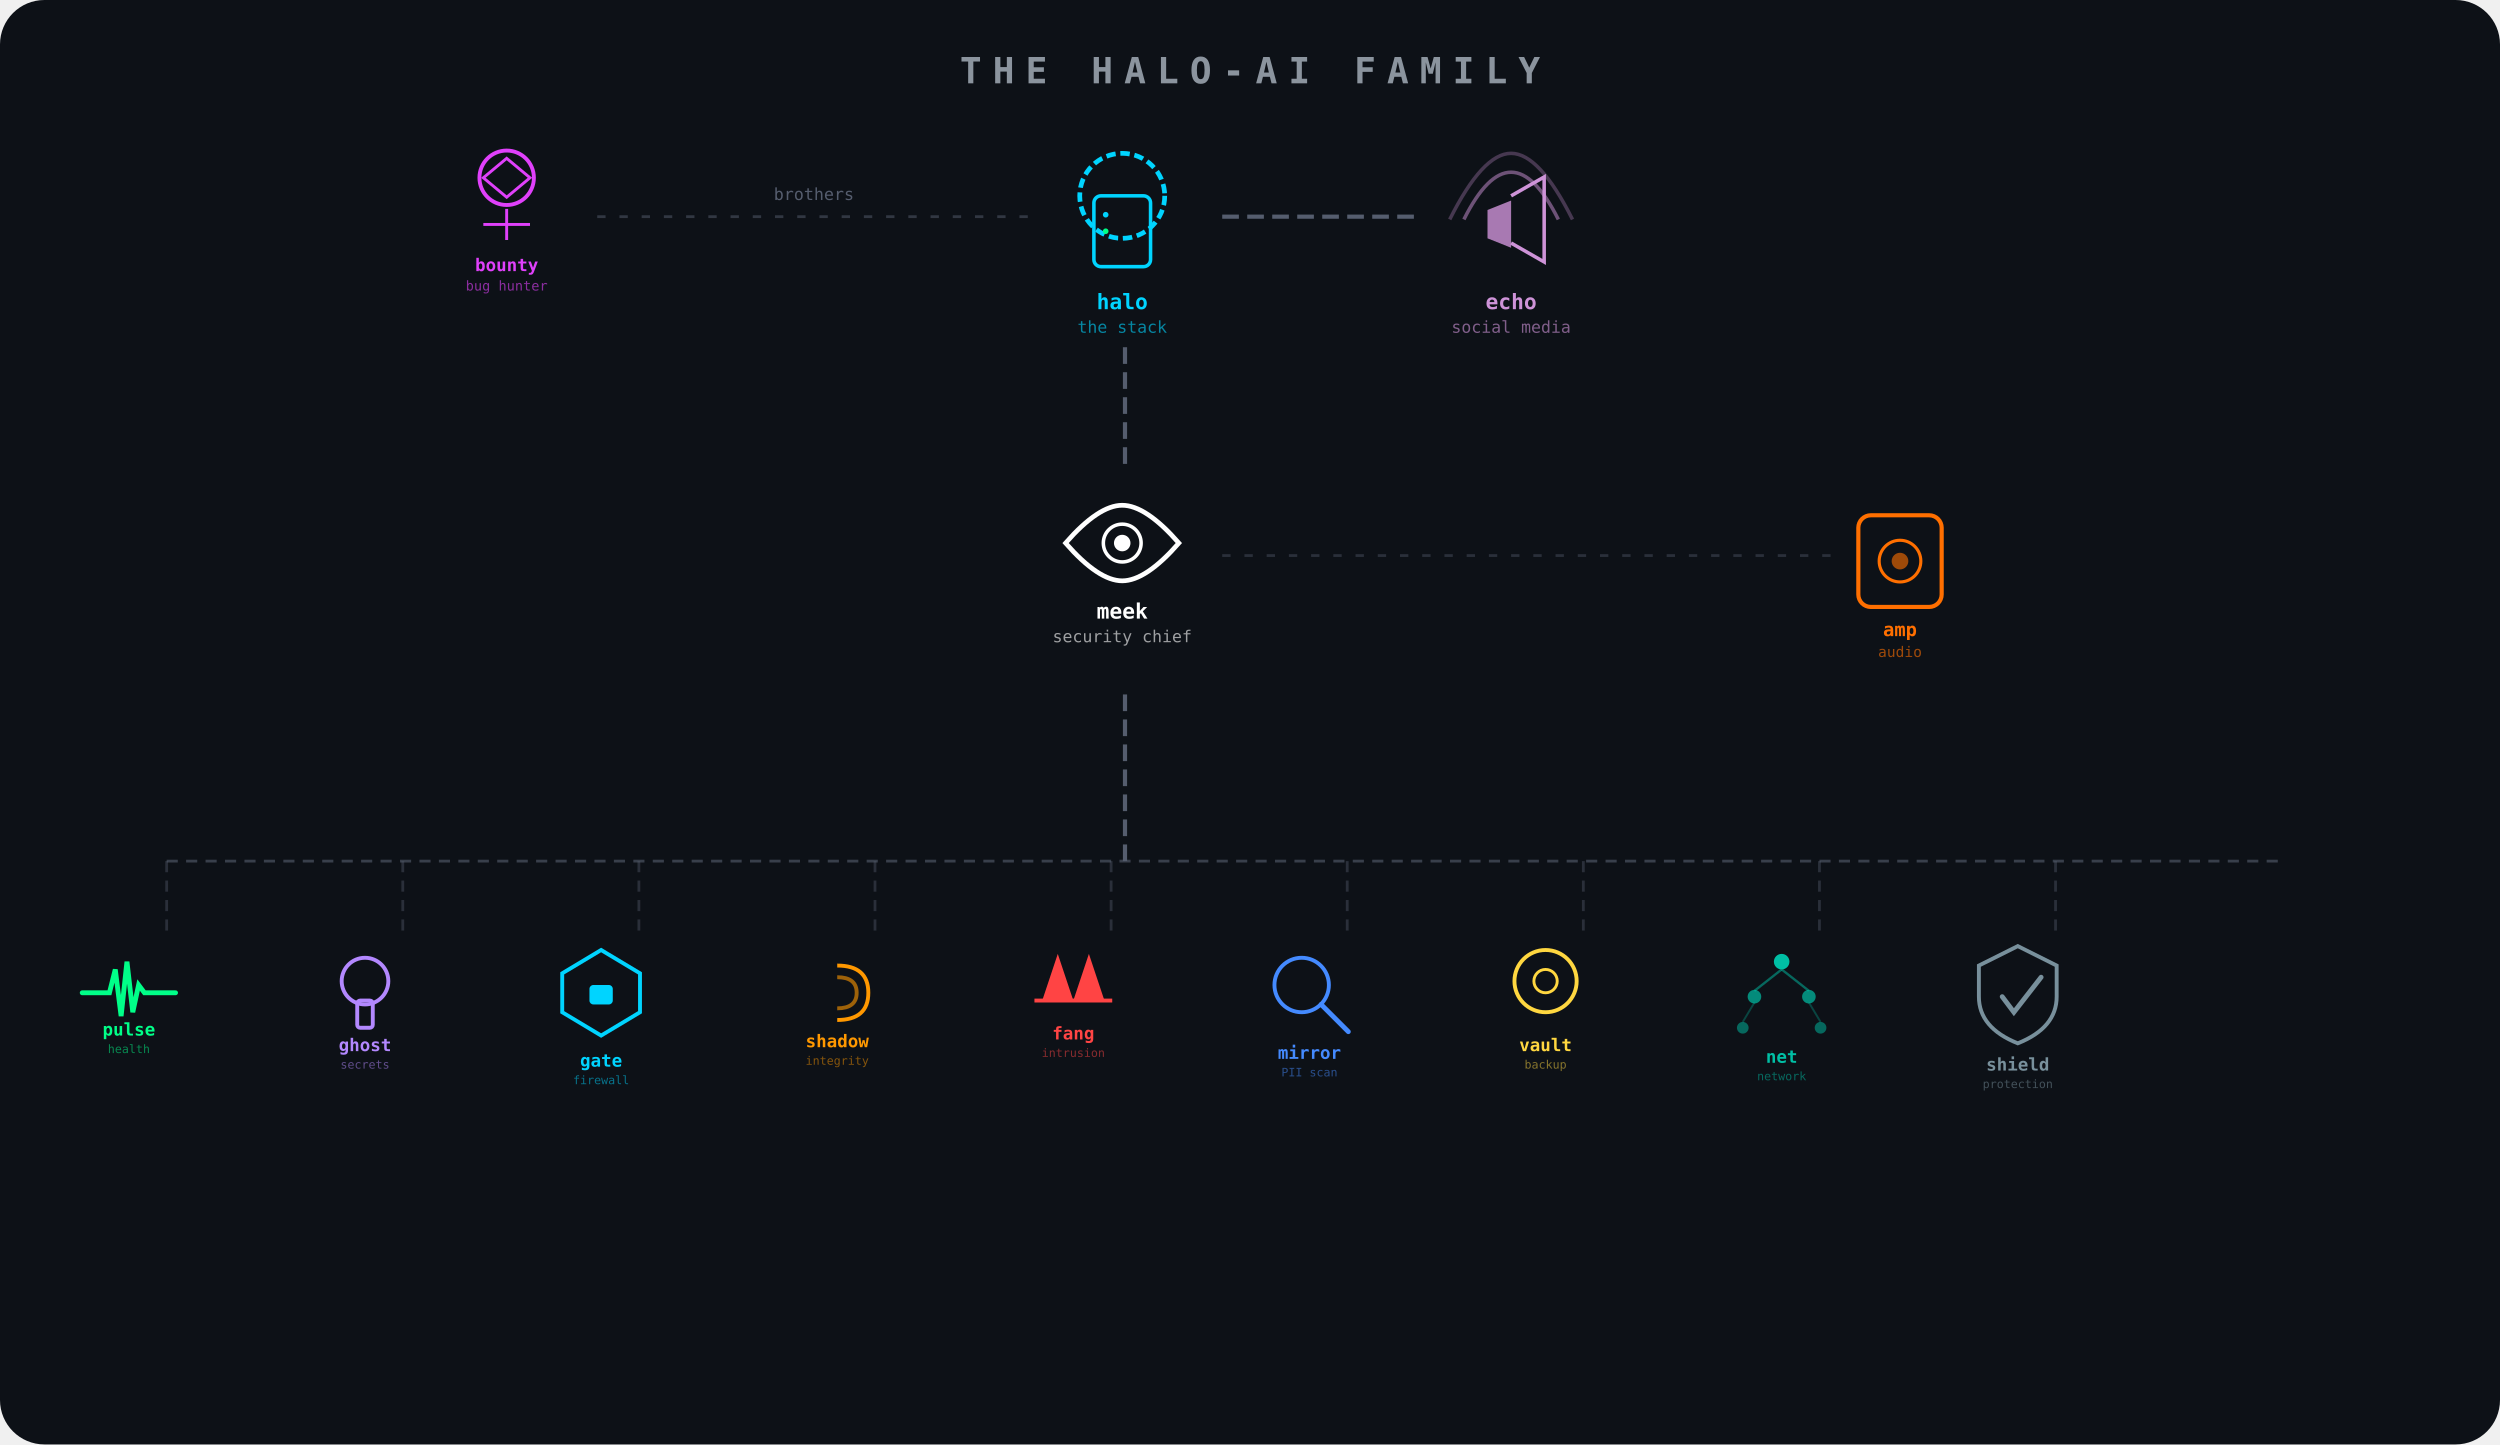
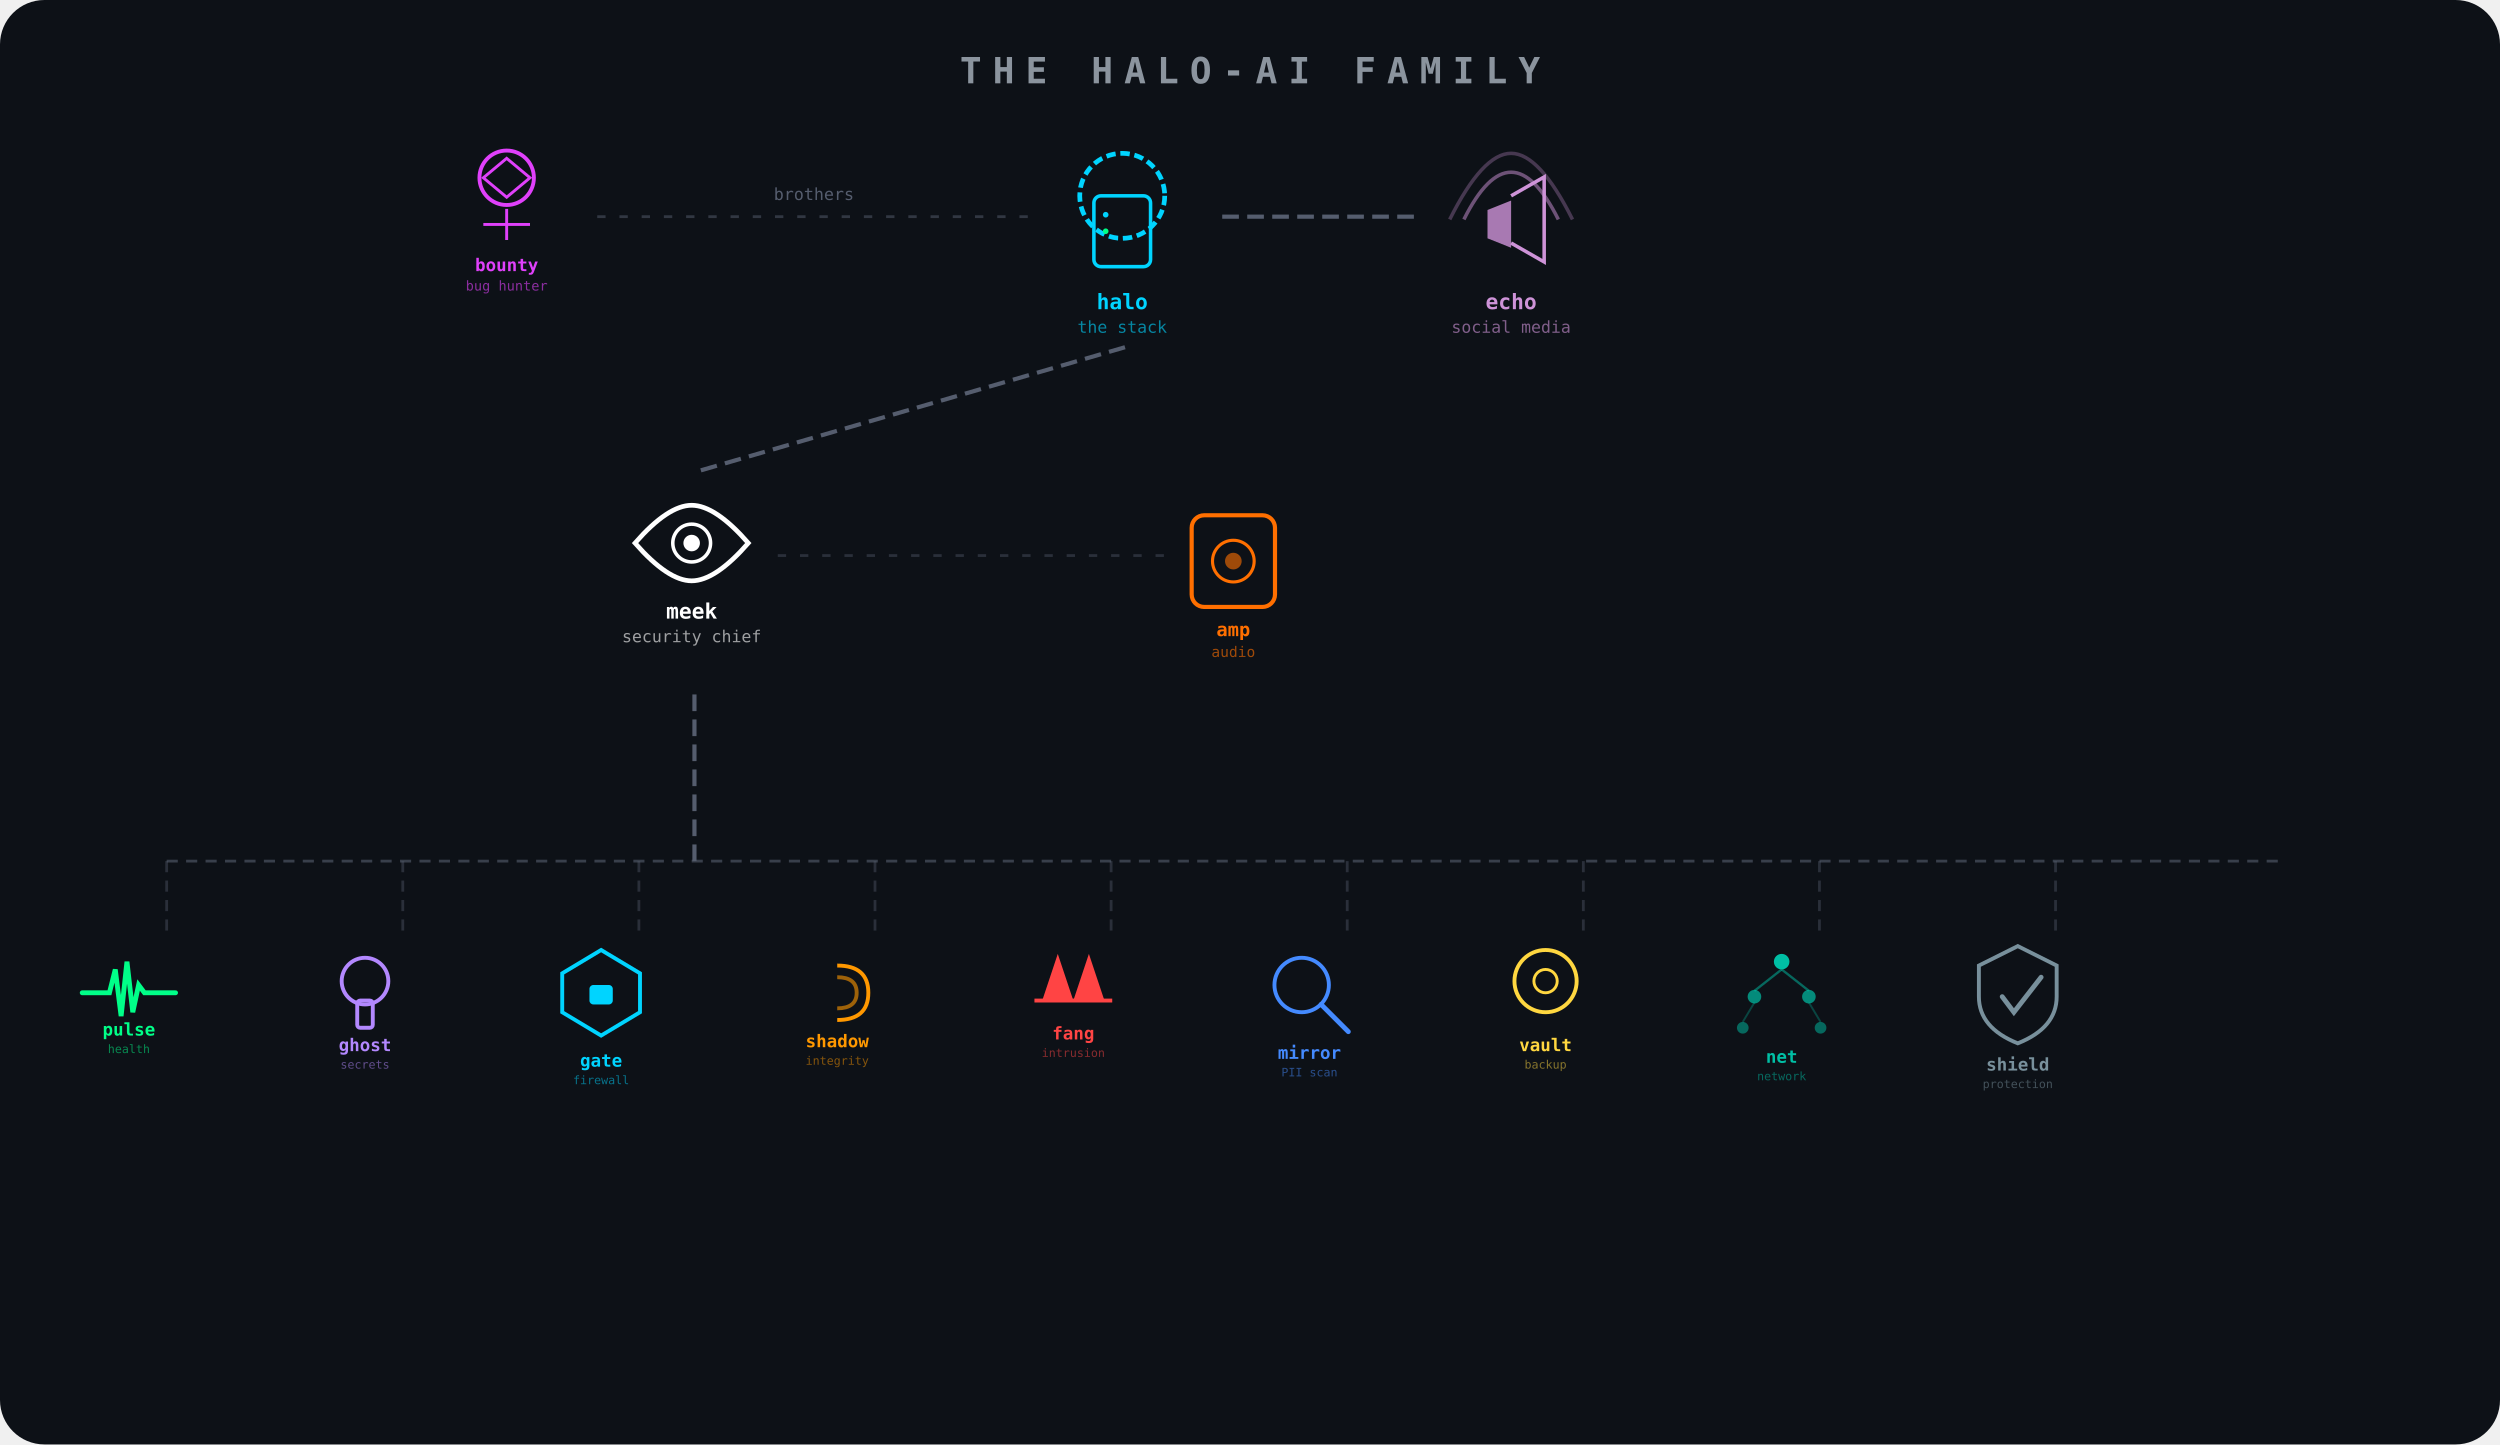
<svg xmlns="http://www.w3.org/2000/svg" viewBox="0 0 900 520" width="900" height="520">
  <rect width="900" height="520" rx="16" fill="#0d1117" />
  <text x="450" y="30" text-anchor="middle" font-family="monospace" font-size="13" fill="#8b949e" letter-spacing="4" font-weight="bold">THE HALO-AI FAMILY</text>
  <g transform="translate(160,50) scale(0.7)">
    <circle cx="32" cy="20" r="14" fill="none" stroke="#e040fb" stroke-width="2" />
    <path d="M20,20 L32,10 L44,20 L32,30 Z" fill="none" stroke="#e040fb" stroke-width="1.5" />
    <line x1="32" y1="36" x2="32" y2="52" stroke="#e040fb" stroke-width="1.5" />
    <line x1="20" y1="44" x2="44" y2="44" stroke="#e040fb" stroke-width="1.5" />
    <text x="32" y="68" text-anchor="middle" font-family="monospace" font-size="9" fill="#e040fb" font-weight="bold">bounty</text>
    <text x="32" y="78" text-anchor="middle" font-family="monospace" font-size="7" fill="#e040fb" opacity="0.6">bug hunter</text>
  </g>
  <line x1="215" y1="78" x2="370" y2="78" stroke="#555d6e" stroke-width="1" stroke-dasharray="3 5" opacity="0.5" />
  <text x="293" y="72" text-anchor="middle" font-family="monospace" font-size="6" fill="#555d6e">brothers</text>
  <g transform="translate(370,45) scale(0.85)">
    <circle cx="40" cy="30" r="18" fill="none" stroke="#00d4ff" stroke-width="2" stroke-dasharray="4 2" />
    <rect x="28" y="30" width="24" height="30" rx="3" fill="none" stroke="#00d4ff" stroke-width="1.5" />
    <circle cx="33" cy="38" r="1.2" fill="#00d4ff" />
    <circle cx="33" cy="45" r="1.2" fill="#00ff88" />
    <text x="40" y="78" text-anchor="middle" font-family="monospace" font-size="9" fill="#00d4ff" font-weight="bold">halo</text>
    <text x="40" y="88" text-anchor="middle" font-family="monospace" font-size="7" fill="#00d4ff" opacity="0.6">the stack</text>
  </g>
  <line x1="440" y1="78" x2="510" y2="78" stroke="#555d6e" stroke-width="1.5" stroke-dasharray="6 3" />
  <g transform="translate(510,45) scale(0.85)">
    <path d="M20,40 Q30,20 40,20 Q50,20 60,40" fill="none" stroke="#ce93d8" stroke-width="1.5" opacity="0.5" />
    <path d="M14,40 Q28,12 40,12 Q52,12 66,40" fill="none" stroke="#ce93d8" stroke-width="1.5" opacity="0.3" />
    <polygon points="30,36 30,48 40,52 40,32" fill="#ce93d8" opacity="0.8" />
    <path d="M40,30 L54,22 L54,58 L40,50" fill="none" stroke="#ce93d8" stroke-width="1.5" />
    <text x="40" y="78" text-anchor="middle" font-family="monospace" font-size="9" fill="#ce93d8" font-weight="bold">echo</text>
    <text x="40" y="88" text-anchor="middle" font-family="monospace" font-size="7" fill="#ce93d8" opacity="0.6">social media</text>
  </g>
-   <line x1="405" y1="125" x2="405" y2="170" stroke="#555d6e" stroke-width="1.5" stroke-dasharray="6 3" />
-   <g transform="translate(370,170) scale(0.85)">
+   <line x1="405" y1="125" x2="250" y2="170" stroke="#555d6e" stroke-width="1.5" stroke-dasharray="6 3" />
+   <g transform="translate(215,170) scale(0.85)">
    <path d="M16,30 Q30,14 40,14 Q50,14 64,30 Q50,46 40,46 Q30,46 16,30 Z" fill="none" stroke="#ffffff" stroke-width="2" />
    <circle cx="40" cy="30" r="8" fill="none" stroke="#ffffff" stroke-width="1.5" />
    <circle cx="40" cy="30" r="3.5" fill="#ffffff" />
    <text x="40" y="62" text-anchor="middle" font-family="monospace" font-size="9" fill="#ffffff" font-weight="bold">meek</text>
    <text x="40" y="72" text-anchor="middle" font-family="monospace" font-size="7" fill="#ffffff" opacity="0.6">security chief</text>
  </g>
-   <line x1="440" y1="200" x2="660" y2="200" stroke="#555d6e" stroke-width="1" stroke-dasharray="3 5" opacity="0.4" />
-   <g transform="translate(660,175) scale(0.75)">
+   <line x1="280" y1="200" x2="420" y2="200" stroke="#555d6e" stroke-width="1" stroke-dasharray="3 5" opacity="0.4" />
+   <g transform="translate(420,175) scale(0.75)">
    <rect x="12" y="14" width="40" height="44" rx="6" fill="none" stroke="#ff6f00" stroke-width="2" />
    <circle cx="32" cy="36" r="10" fill="none" stroke="#ff6f00" stroke-width="1.5" />
    <circle cx="32" cy="36" r="4" fill="#ff6f00" opacity="0.6" />
    <text x="32" y="72" text-anchor="middle" font-family="monospace" font-size="9" fill="#ff6f00" font-weight="bold">amp</text>
    <text x="32" y="82" text-anchor="middle" font-family="monospace" font-size="7" fill="#ff6f00" opacity="0.6">audio</text>
  </g>
-   <line x1="405" y1="250" x2="405" y2="310" stroke="#555d6e" stroke-width="1.5" stroke-dasharray="6 3" />
+   <line x1="250" y1="250" x2="250" y2="310" stroke="#555d6e" stroke-width="1.5" stroke-dasharray="6 3" />
  <line x1="60" y1="310" x2="820" y2="310" stroke="#555d6e" stroke-width="1" stroke-dasharray="4 3" opacity="0.6" />
  <line x1="60" y1="310" x2="60" y2="335" stroke="#555d6e" stroke-width="1" stroke-dasharray="4 3" opacity="0.4" />
  <g transform="translate(24,335) scale(0.7)">
    <polyline points="8,32 18,32 22,32 25,20 28,44 31,16 34,42 37,28 40,32 56,32" fill="none" stroke="#00ff88" stroke-width="2.5" stroke-linecap="round" />
    <text x="32" y="54" text-anchor="middle" font-family="monospace" font-size="9" fill="#00ff88" font-weight="bold">pulse</text>
    <text x="32" y="63" text-anchor="middle" font-family="monospace" font-size="6" fill="#00ff88" opacity="0.5">health</text>
  </g>
  <line x1="145" y1="310" x2="145" y2="335" stroke="#555d6e" stroke-width="1" stroke-dasharray="4 3" opacity="0.4" />
  <g transform="translate(109,335) scale(0.7)">
    <circle cx="32" cy="26" r="12" fill="none" stroke="#b388ff" stroke-width="2" />
    <rect x="28" y="36" width="8" height="14" rx="1.5" fill="none" stroke="#b388ff" stroke-width="2" />
    <text x="32" y="62" text-anchor="middle" font-family="monospace" font-size="9" fill="#b388ff" font-weight="bold">ghost</text>
    <text x="32" y="71" text-anchor="middle" font-family="monospace" font-size="6" fill="#b388ff" opacity="0.5">secrets</text>
  </g>
  <line x1="230" y1="310" x2="230" y2="335" stroke="#555d6e" stroke-width="1" stroke-dasharray="4 3" opacity="0.4" />
  <g transform="translate(194,335) scale(0.7)">
    <polygon points="32,10 52,22 52,42 32,54 12,42 12,22" fill="none" stroke="#00d4ff" stroke-width="2" />
    <rect x="26" y="28" width="12" height="10" rx="2" fill="#00d4ff" />
    <text x="32" y="70" text-anchor="middle" font-family="monospace" font-size="9" fill="#00d4ff" font-weight="bold">gate</text>
    <text x="32" y="79" text-anchor="middle" font-family="monospace" font-size="6" fill="#00d4ff" opacity="0.5">firewall</text>
  </g>
  <line x1="315" y1="310" x2="315" y2="335" stroke="#555d6e" stroke-width="1" stroke-dasharray="4 3" opacity="0.4" />
  <g transform="translate(279,335) scale(0.7)">
    <path d="M32,18 Q48,18 48,32 Q48,46 32,46" fill="none" stroke="#ff9800" stroke-width="2" />
    <path d="M32,24 Q42,24 42,32 Q42,40 32,40" fill="none" stroke="#ff9800" stroke-width="2" opacity="0.6" />
    <text x="32" y="60" text-anchor="middle" font-family="monospace" font-size="9" fill="#ff9800" font-weight="bold">shadow</text>
    <text x="32" y="69" text-anchor="middle" font-family="monospace" font-size="6" fill="#ff9800" opacity="0.5">integrity</text>
  </g>
  <line x1="400" y1="310" x2="400" y2="335" stroke="#555d6e" stroke-width="1" stroke-dasharray="4 3" opacity="0.4" />
  <g transform="translate(364,335) scale(0.7)">
    <polygon points="24,12 32,36 16,36" fill="#ff4444" />
    <polygon points="40,12 48,36 32,36" fill="#ff4444" />
    <line x1="12" y1="36" x2="52" y2="36" stroke="#ff4444" stroke-width="2" />
    <text x="32" y="56" text-anchor="middle" font-family="monospace" font-size="9" fill="#ff4444" font-weight="bold">fang</text>
    <text x="32" y="65" text-anchor="middle" font-family="monospace" font-size="6" fill="#ff4444" opacity="0.5">intrusion</text>
  </g>
  <line x1="485" y1="310" x2="485" y2="335" stroke="#555d6e" stroke-width="1" stroke-dasharray="4 3" opacity="0.4" />
  <g transform="translate(449,335) scale(0.7)">
    <circle cx="28" cy="28" r="14" fill="none" stroke="#448aff" stroke-width="2" />
    <line x1="38" y1="38" x2="52" y2="52" stroke="#448aff" stroke-width="2.5" stroke-linecap="round" />
    <text x="32" y="66" text-anchor="middle" font-family="monospace" font-size="9" fill="#448aff" font-weight="bold">mirror</text>
    <text x="32" y="75" text-anchor="middle" font-family="monospace" font-size="6" fill="#448aff" opacity="0.5">PII scan</text>
  </g>
  <line x1="570" y1="310" x2="570" y2="335" stroke="#555d6e" stroke-width="1" stroke-dasharray="4 3" opacity="0.4" />
  <g transform="translate(534,335) scale(0.7)">
    <circle cx="32" cy="26" r="16" fill="none" stroke="#ffd740" stroke-width="2" />
    <circle cx="32" cy="26" r="6" fill="none" stroke="#ffd740" stroke-width="1.5" />
    <text x="32" y="62" text-anchor="middle" font-family="monospace" font-size="9" fill="#ffd740" font-weight="bold">vault</text>
    <text x="32" y="71" text-anchor="middle" font-family="monospace" font-size="6" fill="#ffd740" opacity="0.5">backup</text>
  </g>
  <line x1="655" y1="310" x2="655" y2="335" stroke="#555d6e" stroke-width="1" stroke-dasharray="4 3" opacity="0.4" />
  <g transform="translate(619,335) scale(0.7)">
    <circle cx="32" cy="16" r="4" fill="#00bfa5" />
    <circle cx="18" cy="34" r="3.5" fill="#00bfa5" opacity="0.7" />
    <circle cx="46" cy="34" r="3.5" fill="#00bfa5" opacity="0.7" />
    <circle cx="12" cy="50" r="3" fill="#00bfa5" opacity="0.5" />
    <circle cx="52" cy="50" r="3" fill="#00bfa5" opacity="0.5" />
    <line x1="32" y1="20" x2="18" y2="31" stroke="#00bfa5" stroke-width="1.2" opacity="0.5" />
    <line x1="32" y1="20" x2="46" y2="31" stroke="#00bfa5" stroke-width="1.2" opacity="0.5" />
    <line x1="18" y1="37" x2="12" y2="47" stroke="#00bfa5" stroke-width="1" opacity="0.3" />
    <line x1="46" y1="37" x2="52" y2="47" stroke="#00bfa5" stroke-width="1" opacity="0.3" />
    <text x="32" y="68" text-anchor="middle" font-family="monospace" font-size="9" fill="#00bfa5" font-weight="bold">net</text>
    <text x="32" y="77" text-anchor="middle" font-family="monospace" font-size="6" fill="#00bfa5" opacity="0.5">network</text>
  </g>
  <line x1="740" y1="310" x2="740" y2="335" stroke="#555d6e" stroke-width="1" stroke-dasharray="4 3" opacity="0.4" />
  <g transform="translate(704,335) scale(0.7)">
    <path d="M32,8 L52,18 L52,34 Q52,50 32,58 Q12,50 12,34 L12,18 Z" fill="none" stroke="#78909c" stroke-width="2" />
    <polyline points="24,34 30,42 44,24" fill="none" stroke="#78909c" stroke-width="2.5" stroke-linecap="round" />
    <text x="32" y="72" text-anchor="middle" font-family="monospace" font-size="9" fill="#78909c" font-weight="bold">shield</text>
    <text x="32" y="81" text-anchor="middle" font-family="monospace" font-size="6" fill="#78909c" opacity="0.5">protection</text>
  </g>
</svg>
